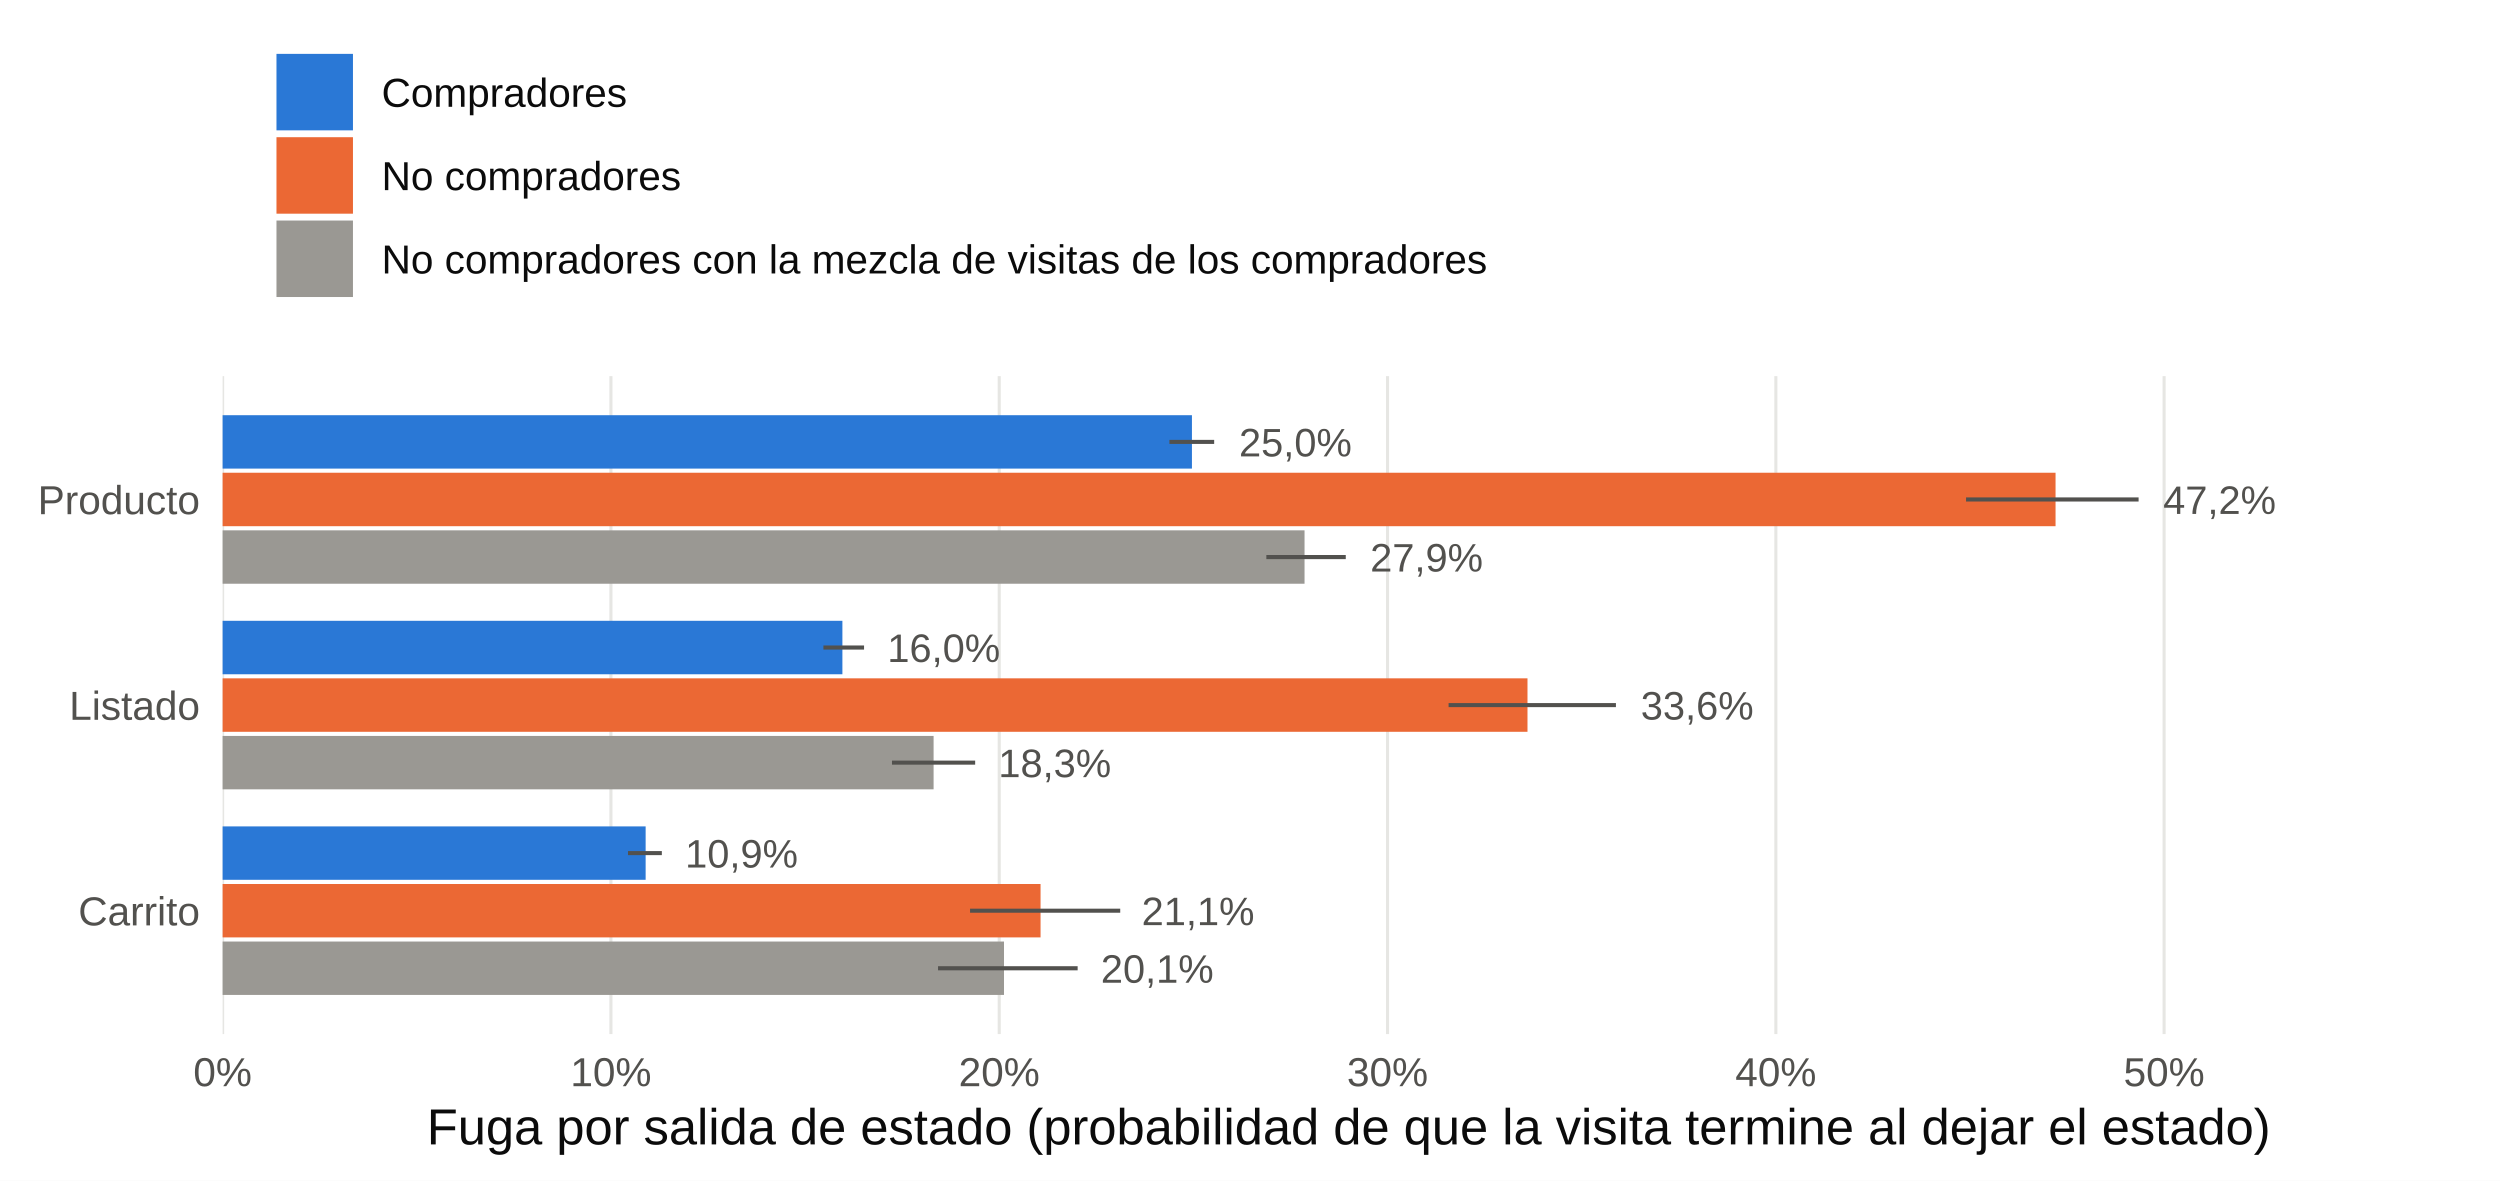
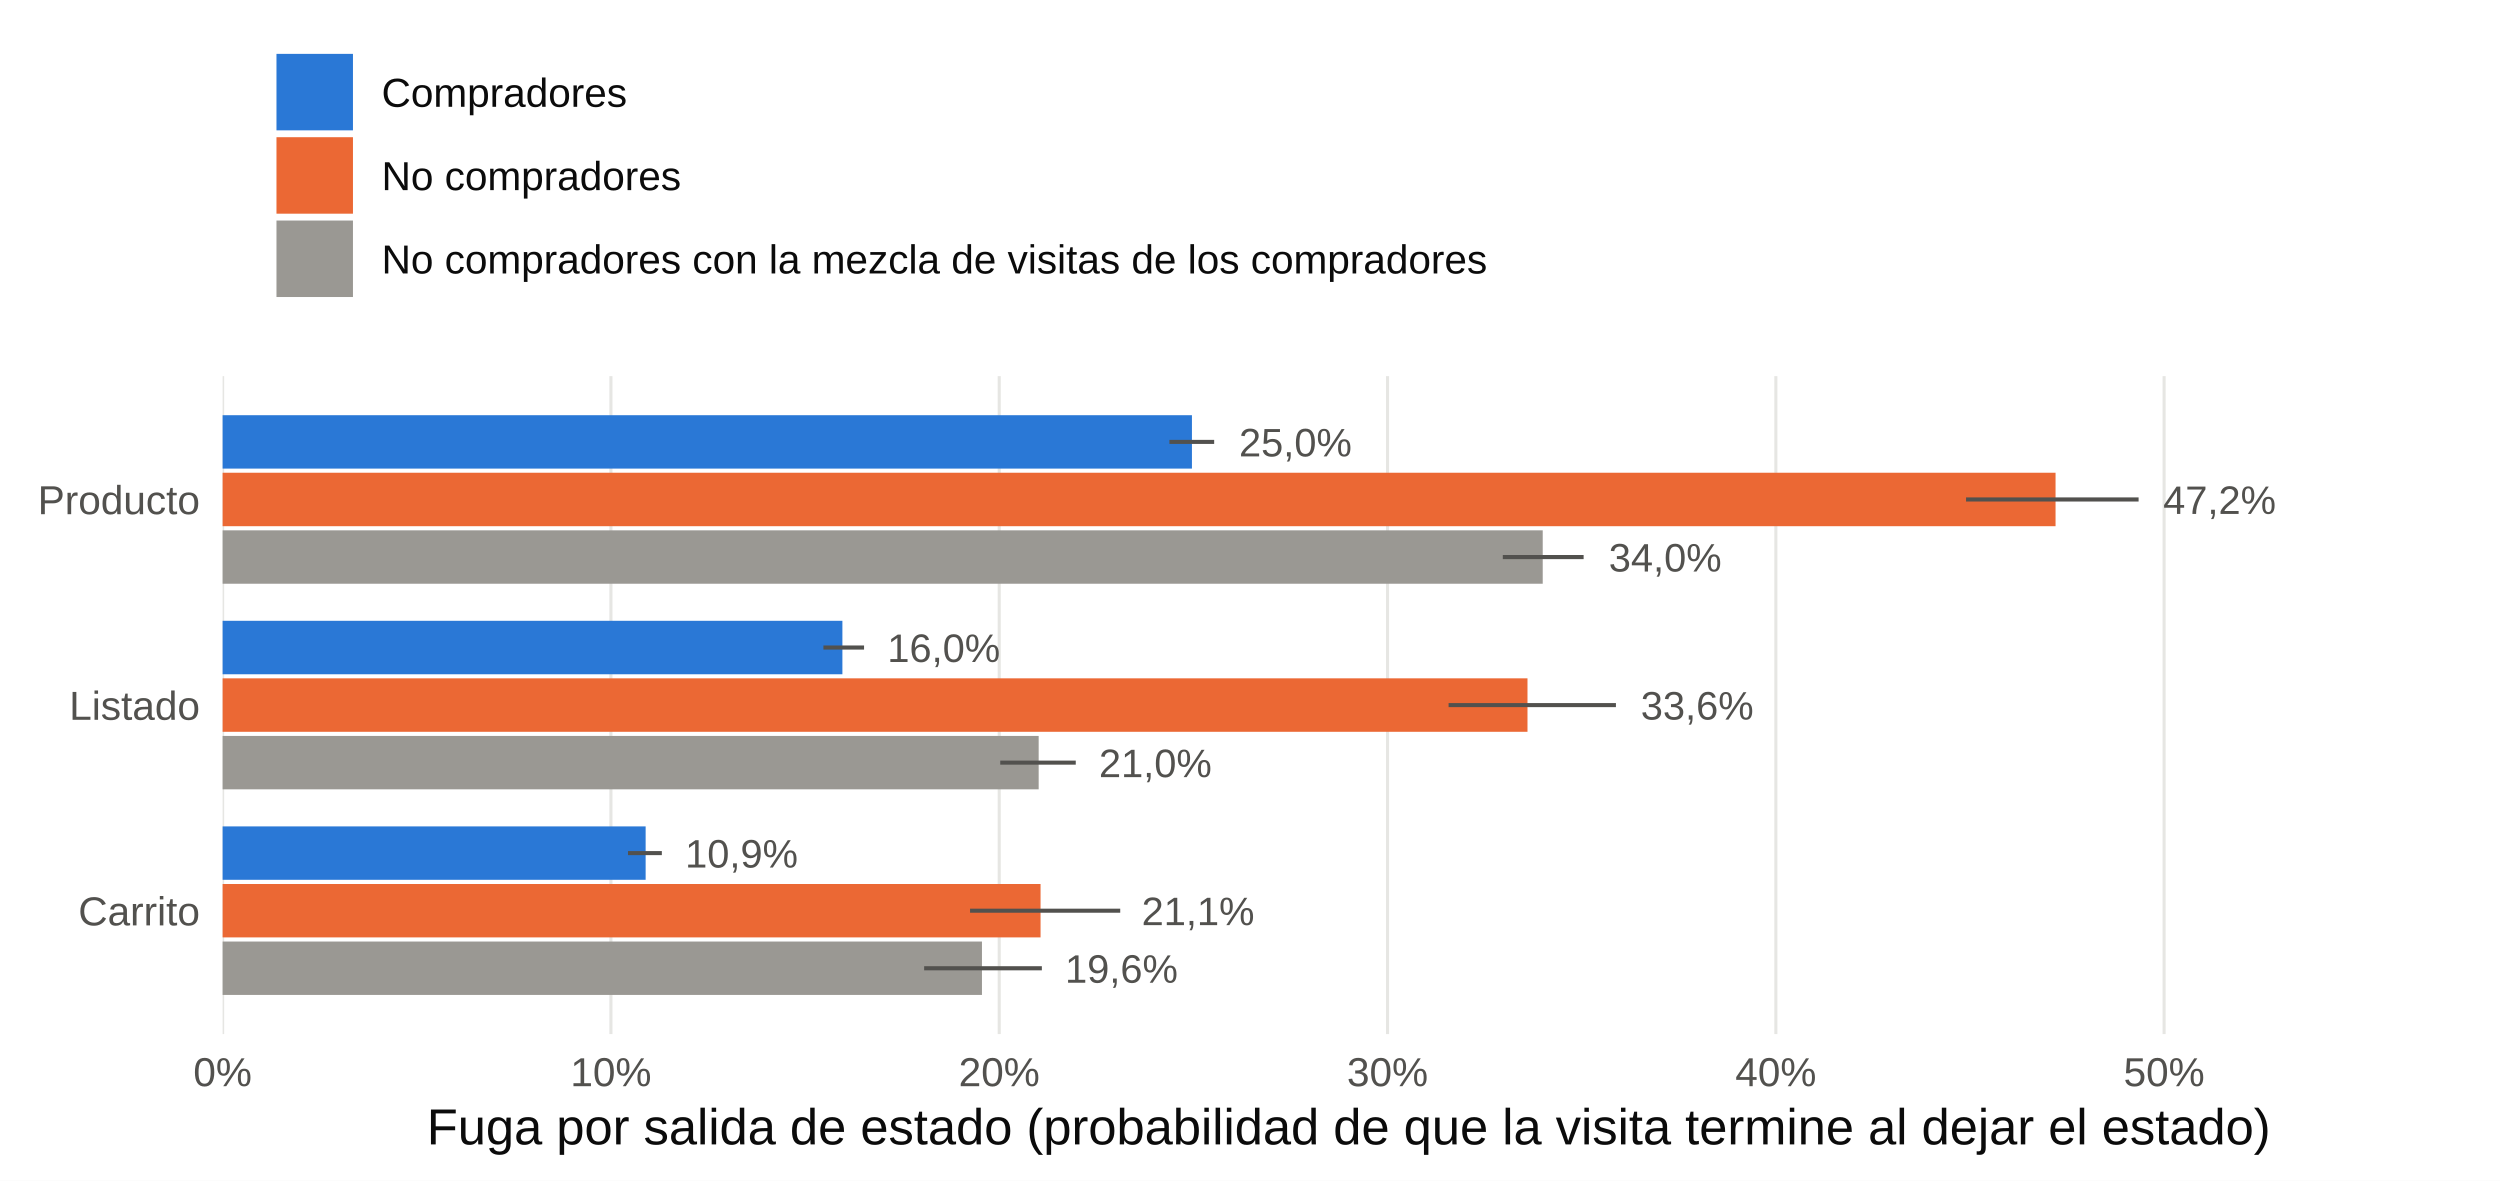
<svg xmlns="http://www.w3.org/2000/svg" class="svglite" width="518.40pt" height="244.80pt" viewBox="0 0 518.40 244.80">
  <defs>
    <style type="text/css">
    .svglite line, .svglite polyline, .svglite polygon, .svglite path, .svglite rect, .svglite circle {
      fill: none;
      stroke: #000000;
      stroke-linecap: round;
      stroke-linejoin: round;
      stroke-miterlimit: 10.00;
    }
    .svglite text {
      white-space: pre;
    }
  </style>
  </defs>
  <rect width="100%" height="100%" style="stroke: none; fill: #FFFFFF;" />
  <defs>
    <clipPath id="cpMC4wMHw1MTguNDB8MC4wMHwyNDQuODA=">
      <rect x="0.00" y="0.00" width="518.40" height="244.80" />
    </clipPath>
  </defs>
  <g clip-path="url(#cpMC4wMHw1MTguNDB8MC4wMHwyNDQuODA=)">
    <rect x="0" y="0.00" width="518.40" height="244.80" style="stroke-width: 1.02; stroke: none; fill: #FFFFFF;" />
  </g>
  <defs>
    <clipPath id="cpNDYuMTZ8NTEzLjE3fDc3Ljk5fDIxNC40Mg==">
      <rect x="46.16" y="77.99" width="467.01" height="136.43" />
    </clipPath>
  </defs>
  <g clip-path="url(#cpNDYuMTZ8NTEzLjE3fDc3Ljk5fDIxNC40Mg==)">
    <polyline points="46.16,214.42 46.16,77.99 " style="stroke-width: 0.64; stroke: #E6E6E3; stroke-linecap: butt;" />
    <polyline points="126.68,214.42 126.68,77.99 " style="stroke-width: 0.64; stroke: #E6E6E3; stroke-linecap: butt;" />
    <polyline points="207.20,214.42 207.20,77.99 " style="stroke-width: 0.64; stroke: #E6E6E3; stroke-linecap: butt;" />
    <polyline points="287.72,214.42 287.72,77.99 " style="stroke-width: 0.64; stroke: #E6E6E3; stroke-linecap: butt;" />
    <polyline points="368.24,214.42 368.24,77.99 " style="stroke-width: 0.64; stroke: #E6E6E3; stroke-linecap: butt;" />
    <polyline points="448.75,214.42 448.75,77.99 " style="stroke-width: 0.64; stroke: #E6E6E3; stroke-linecap: butt;" />
    <rect x="46.16" y="86.09" width="201.00" height="11.08" style="stroke-width: 1.07; stroke: none; stroke-linecap: butt; stroke-linejoin: miter; fill: #2A78D6;" />
    <rect x="46.16" y="98.03" width="380.08" height="11.08" style="stroke-width: 1.07; stroke: none; stroke-linecap: butt; stroke-linejoin: miter; fill: #EB6834;" />
-     <rect x="46.16" y="109.97" width="224.35" height="11.08" style="stroke-width: 1.07; stroke: none; stroke-linecap: butt; stroke-linejoin: miter; fill: #9A9893;" />
+     <rect x="46.16" y="109.97" width="273.74" height="11.08" style="stroke-width: 1.07; stroke: none; stroke-linecap: butt; stroke-linejoin: miter; fill: #9A9893;" />
    <rect x="46.16" y="128.73" width="128.52" height="11.08" style="stroke-width: 1.07; stroke: none; stroke-linecap: butt; stroke-linejoin: miter; fill: #2A78D6;" />
    <rect x="46.16" y="140.66" width="270.58" height="11.08" style="stroke-width: 1.07; stroke: none; stroke-linecap: butt; stroke-linejoin: miter; fill: #EB6834;" />
-     <rect x="46.16" y="152.60" width="147.43" height="11.08" style="stroke-width: 1.07; stroke: none; stroke-linecap: butt; stroke-linejoin: miter; fill: #9A9893;" />
+     <rect x="46.16" y="152.60" width="169.22" height="11.08" style="stroke-width: 1.07; stroke: none; stroke-linecap: butt; stroke-linejoin: miter; fill: #9A9893;" />
    <rect x="46.16" y="171.36" width="87.72" height="11.08" style="stroke-width: 1.07; stroke: none; stroke-linecap: butt; stroke-linejoin: miter; fill: #2A78D6;" />
    <rect x="46.16" y="183.30" width="169.61" height="11.08" style="stroke-width: 1.07; stroke: none; stroke-linecap: butt; stroke-linejoin: miter; fill: #EB6834;" />
-     <rect x="46.16" y="195.23" width="162.03" height="11.08" style="stroke-width: 1.07; stroke: none; stroke-linecap: butt; stroke-linejoin: miter; fill: #9A9893;" />
+     <rect x="46.16" y="195.23" width="157.46" height="11.08" style="stroke-width: 1.07; stroke: none; stroke-linecap: butt; stroke-linejoin: miter; fill: #9A9893;" />
    <polyline points="251.77,91.63 251.77,91.63 " style="stroke-width: 0.85; stroke: #52514E; stroke-linecap: butt;" />
    <polyline points="251.77,91.63 242.49,91.63 " style="stroke-width: 0.85; stroke: #52514E; stroke-linecap: butt;" />
    <polyline points="242.49,91.63 242.49,91.63 " style="stroke-width: 0.85; stroke: #52514E; stroke-linecap: butt;" />
    <polyline points="443.46,103.57 443.46,103.57 " style="stroke-width: 0.85; stroke: #52514E; stroke-linecap: butt;" />
    <polyline points="443.46,103.57 407.68,103.57 " style="stroke-width: 0.85; stroke: #52514E; stroke-linecap: butt;" />
    <polyline points="407.68,103.57 407.68,103.57 " style="stroke-width: 0.85; stroke: #52514E; stroke-linecap: butt;" />
-     <polyline points="279.06,115.51 279.06,115.51 " style="stroke-width: 0.85; stroke: #52514E; stroke-linecap: butt;" />
-     <polyline points="279.06,115.51 262.59,115.51 " style="stroke-width: 0.85; stroke: #52514E; stroke-linecap: butt;" />
-     <polyline points="262.59,115.51 262.59,115.51 " style="stroke-width: 0.85; stroke: #52514E; stroke-linecap: butt;" />
+     <polyline points="328.38,115.51 328.38,115.51 " style="stroke-width: 0.85; stroke: #52514E; stroke-linecap: butt;" />
+     <polyline points="328.38,115.51 311.62,115.51 " style="stroke-width: 0.85; stroke: #52514E; stroke-linecap: butt;" />
+     <polyline points="311.62,115.51 311.62,115.51 " style="stroke-width: 0.85; stroke: #52514E; stroke-linecap: butt;" />
    <polyline points="179.17,134.27 179.17,134.27 " style="stroke-width: 0.85; stroke: #52514E; stroke-linecap: butt;" />
    <polyline points="179.17,134.27 170.74,134.27 " style="stroke-width: 0.85; stroke: #52514E; stroke-linecap: butt;" />
    <polyline points="170.74,134.27 170.74,134.27 " style="stroke-width: 0.85; stroke: #52514E; stroke-linecap: butt;" />
    <polyline points="335.08,146.21 335.08,146.21 " style="stroke-width: 0.85; stroke: #52514E; stroke-linecap: butt;" />
    <polyline points="335.08,146.21 300.38,146.21 " style="stroke-width: 0.85; stroke: #52514E; stroke-linecap: butt;" />
    <polyline points="300.38,146.21 300.38,146.21 " style="stroke-width: 0.85; stroke: #52514E; stroke-linecap: butt;" />
-     <polyline points="202.21,158.14 202.21,158.14 " style="stroke-width: 0.85; stroke: #52514E; stroke-linecap: butt;" />
-     <polyline points="202.21,158.14 184.96,158.14 " style="stroke-width: 0.85; stroke: #52514E; stroke-linecap: butt;" />
-     <polyline points="184.96,158.14 184.96,158.14 " style="stroke-width: 0.85; stroke: #52514E; stroke-linecap: butt;" />
+     <polyline points="223.07,158.14 223.07,158.14 " style="stroke-width: 0.85; stroke: #52514E; stroke-linecap: butt;" />
+     <polyline points="223.07,158.14 207.41,158.14 " style="stroke-width: 0.85; stroke: #52514E; stroke-linecap: butt;" />
+     <polyline points="207.41,158.14 207.41,158.14 " style="stroke-width: 0.85; stroke: #52514E; stroke-linecap: butt;" />
    <polyline points="137.24,176.90 137.24,176.90 " style="stroke-width: 0.85; stroke: #52514E; stroke-linecap: butt;" />
    <polyline points="137.24,176.90 130.22,176.90 " style="stroke-width: 0.85; stroke: #52514E; stroke-linecap: butt;" />
    <polyline points="130.22,176.90 130.22,176.90 " style="stroke-width: 0.85; stroke: #52514E; stroke-linecap: butt;" />
    <polyline points="232.29,188.84 232.29,188.84 " style="stroke-width: 0.85; stroke: #52514E; stroke-linecap: butt;" />
    <polyline points="232.29,188.84 201.15,188.84 " style="stroke-width: 0.85; stroke: #52514E; stroke-linecap: butt;" />
    <polyline points="201.15,188.84 201.15,188.84 " style="stroke-width: 0.85; stroke: #52514E; stroke-linecap: butt;" />
-     <polyline points="223.46,200.78 223.46,200.78 " style="stroke-width: 0.85; stroke: #52514E; stroke-linecap: butt;" />
-     <polyline points="223.46,200.78 194.51,200.78 " style="stroke-width: 0.85; stroke: #52514E; stroke-linecap: butt;" />
-     <polyline points="194.51,200.78 194.51,200.78 " style="stroke-width: 0.85; stroke: #52514E; stroke-linecap: butt;" />
+     <polyline points="216.04,200.78 216.04,200.78 " style="stroke-width: 0.85; stroke: #52514E; stroke-linecap: butt;" />
+     <polyline points="216.04,200.78 191.63,200.78 " style="stroke-width: 0.85; stroke: #52514E; stroke-linecap: butt;" />
+     <polyline points="191.63,200.78 191.63,200.78 " style="stroke-width: 0.85; stroke: #52514E; stroke-linecap: butt;" />
    <text x="256.92" y="94.64" style="font-size: 8.25px;fill: #52514E; font-family: &quot;Liberation Sans&quot;;" textLength="25.73px" lengthAdjust="spacingAndGlyphs">25,0%</text>
    <text x="448.56" y="106.57" style="font-size: 8.25px;fill: #52514E; font-family: &quot;Liberation Sans&quot;;" textLength="25.50px" lengthAdjust="spacingAndGlyphs">47,2%</text>
-     <text x="284.12" y="118.51" style="font-size: 8.25px;fill: #52514E; font-family: &quot;Liberation Sans&quot;;" textLength="25.29px" lengthAdjust="spacingAndGlyphs">27,9%</text>
+     <text x="333.60" y="118.51" style="font-size: 8.25px;fill: #52514E; font-family: &quot;Liberation Sans&quot;;" textLength="26.11px" lengthAdjust="spacingAndGlyphs">34,0%</text>
    <text x="184.00" y="137.27" style="font-size: 8.25px;fill: #52514E; font-family: &quot;Liberation Sans&quot;;" textLength="24.16px" lengthAdjust="spacingAndGlyphs">16,0%</text>
    <text x="340.24" y="149.21" style="font-size: 8.25px;fill: #52514E; font-family: &quot;Liberation Sans&quot;;" textLength="25.79px" lengthAdjust="spacingAndGlyphs">33,6%</text>
-     <text x="207.02" y="161.15" style="font-size: 8.25px;fill: #52514E; font-family: &quot;Liberation Sans&quot;;" textLength="24.03px" lengthAdjust="spacingAndGlyphs">18,3%</text>
+     <text x="227.88" y="161.15" style="font-size: 8.25px;fill: #52514E; font-family: &quot;Liberation Sans&quot;;" textLength="24.07px" lengthAdjust="spacingAndGlyphs">21,0%</text>
    <text x="142.07" y="179.90" style="font-size: 8.25px;fill: #52514E; font-family: &quot;Liberation Sans&quot;;" textLength="24.16px" lengthAdjust="spacingAndGlyphs">10,9%</text>
    <text x="236.73" y="191.84" style="font-size: 8.25px;fill: #52514E; font-family: &quot;Liberation Sans&quot;;" textLength="22.22px" lengthAdjust="spacingAndGlyphs">21,1%</text>
-     <text x="228.27" y="203.78" style="font-size: 8.25px;fill: #52514E; font-family: &quot;Liberation Sans&quot;;" textLength="24.07px" lengthAdjust="spacingAndGlyphs">20,1%</text>
+     <text x="220.85" y="203.78" style="font-size: 8.25px;fill: #52514E; font-family: &quot;Liberation Sans&quot;;" textLength="24.07px" lengthAdjust="spacingAndGlyphs">19,6%</text>
  </g>
  <g clip-path="url(#cpMC4wMHw1MTguNDB8MC4wMHwyNDQuODA=)">
    <text x="41.45" y="191.89" text-anchor="end" style="font-size: 8.40px;fill: #52514E; font-family: &quot;Liberation Sans&quot;;" textLength="26.96px" lengthAdjust="spacingAndGlyphs">Carrito</text>
    <text x="41.45" y="149.26" text-anchor="end" style="font-size: 8.40px;fill: #52514E; font-family: &quot;Liberation Sans&quot;;" textLength="28.83px" lengthAdjust="spacingAndGlyphs">Listado</text>
    <text x="41.45" y="106.62" text-anchor="end" style="font-size: 8.40px;fill: #52514E; font-family: &quot;Liberation Sans&quot;;" textLength="36.22px" lengthAdjust="spacingAndGlyphs">Producto</text>
    <text x="46.16" y="225.23" text-anchor="middle" style="font-size: 8.40px;fill: #52514E; font-family: &quot;Liberation Sans&quot;;" textLength="13.53px" lengthAdjust="spacingAndGlyphs">0%</text>
    <text x="126.68" y="225.23" text-anchor="middle" style="font-size: 8.40px;fill: #52514E; font-family: &quot;Liberation Sans&quot;;" textLength="16.94px" lengthAdjust="spacingAndGlyphs">10%</text>
    <text x="207.20" y="225.23" text-anchor="middle" style="font-size: 8.40px;fill: #52514E; font-family: &quot;Liberation Sans&quot;;" textLength="18.65px" lengthAdjust="spacingAndGlyphs">20%</text>
    <text x="287.72" y="225.23" text-anchor="middle" style="font-size: 8.40px;fill: #52514E; font-family: &quot;Liberation Sans&quot;;" textLength="18.71px" lengthAdjust="spacingAndGlyphs">30%</text>
    <text x="368.24" y="225.23" text-anchor="middle" style="font-size: 8.40px;fill: #52514E; font-family: &quot;Liberation Sans&quot;;" textLength="18.95px" lengthAdjust="spacingAndGlyphs">40%</text>
    <text x="448.75" y="225.23" text-anchor="middle" style="font-size: 8.40px;fill: #52514E; font-family: &quot;Liberation Sans&quot;;" textLength="18.63px" lengthAdjust="spacingAndGlyphs">50%</text>
    <text x="279.67" y="237.30" text-anchor="middle" style="font-size: 10.50px;fill: #0B0B0B; font-family: &quot;Liberation Sans&quot;;" textLength="406.27px" lengthAdjust="spacingAndGlyphs">Fuga por salida de estado (probabilidad de que la visita termine al dejar el estado)</text>
    <rect x="57.33" y="11.17" width="15.86" height="15.86" style="stroke-width: 1.07; stroke: none; stroke-linecap: butt; stroke-linejoin: miter; fill: #2A78D6;" />
    <rect x="57.33" y="28.45" width="15.86" height="15.86" style="stroke-width: 1.07; stroke: none; stroke-linecap: butt; stroke-linejoin: miter; fill: #EB6834;" />
    <rect x="57.33" y="45.73" width="15.86" height="15.86" style="stroke-width: 1.07; stroke: none; stroke-linecap: butt; stroke-linejoin: miter; fill: #9A9893;" />
    <text x="79.13" y="22.15" style="font-size: 8.40px;fill: #0B0B0B; font-family: &quot;Liberation Sans&quot;;" textLength="54.17px" lengthAdjust="spacingAndGlyphs">Compradores</text>
    <text x="79.13" y="39.43" style="font-size: 8.40px;fill: #0B0B0B; font-family: &quot;Liberation Sans&quot;;" textLength="66.56px" lengthAdjust="spacingAndGlyphs">No compradores</text>
    <text x="79.13" y="56.71" style="font-size: 8.40px;fill: #0B0B0B; font-family: &quot;Liberation Sans&quot;;" textLength="244.86px" lengthAdjust="spacingAndGlyphs">No compradores con la mezcla de visitas de los compradores</text>
  </g>
</svg>
